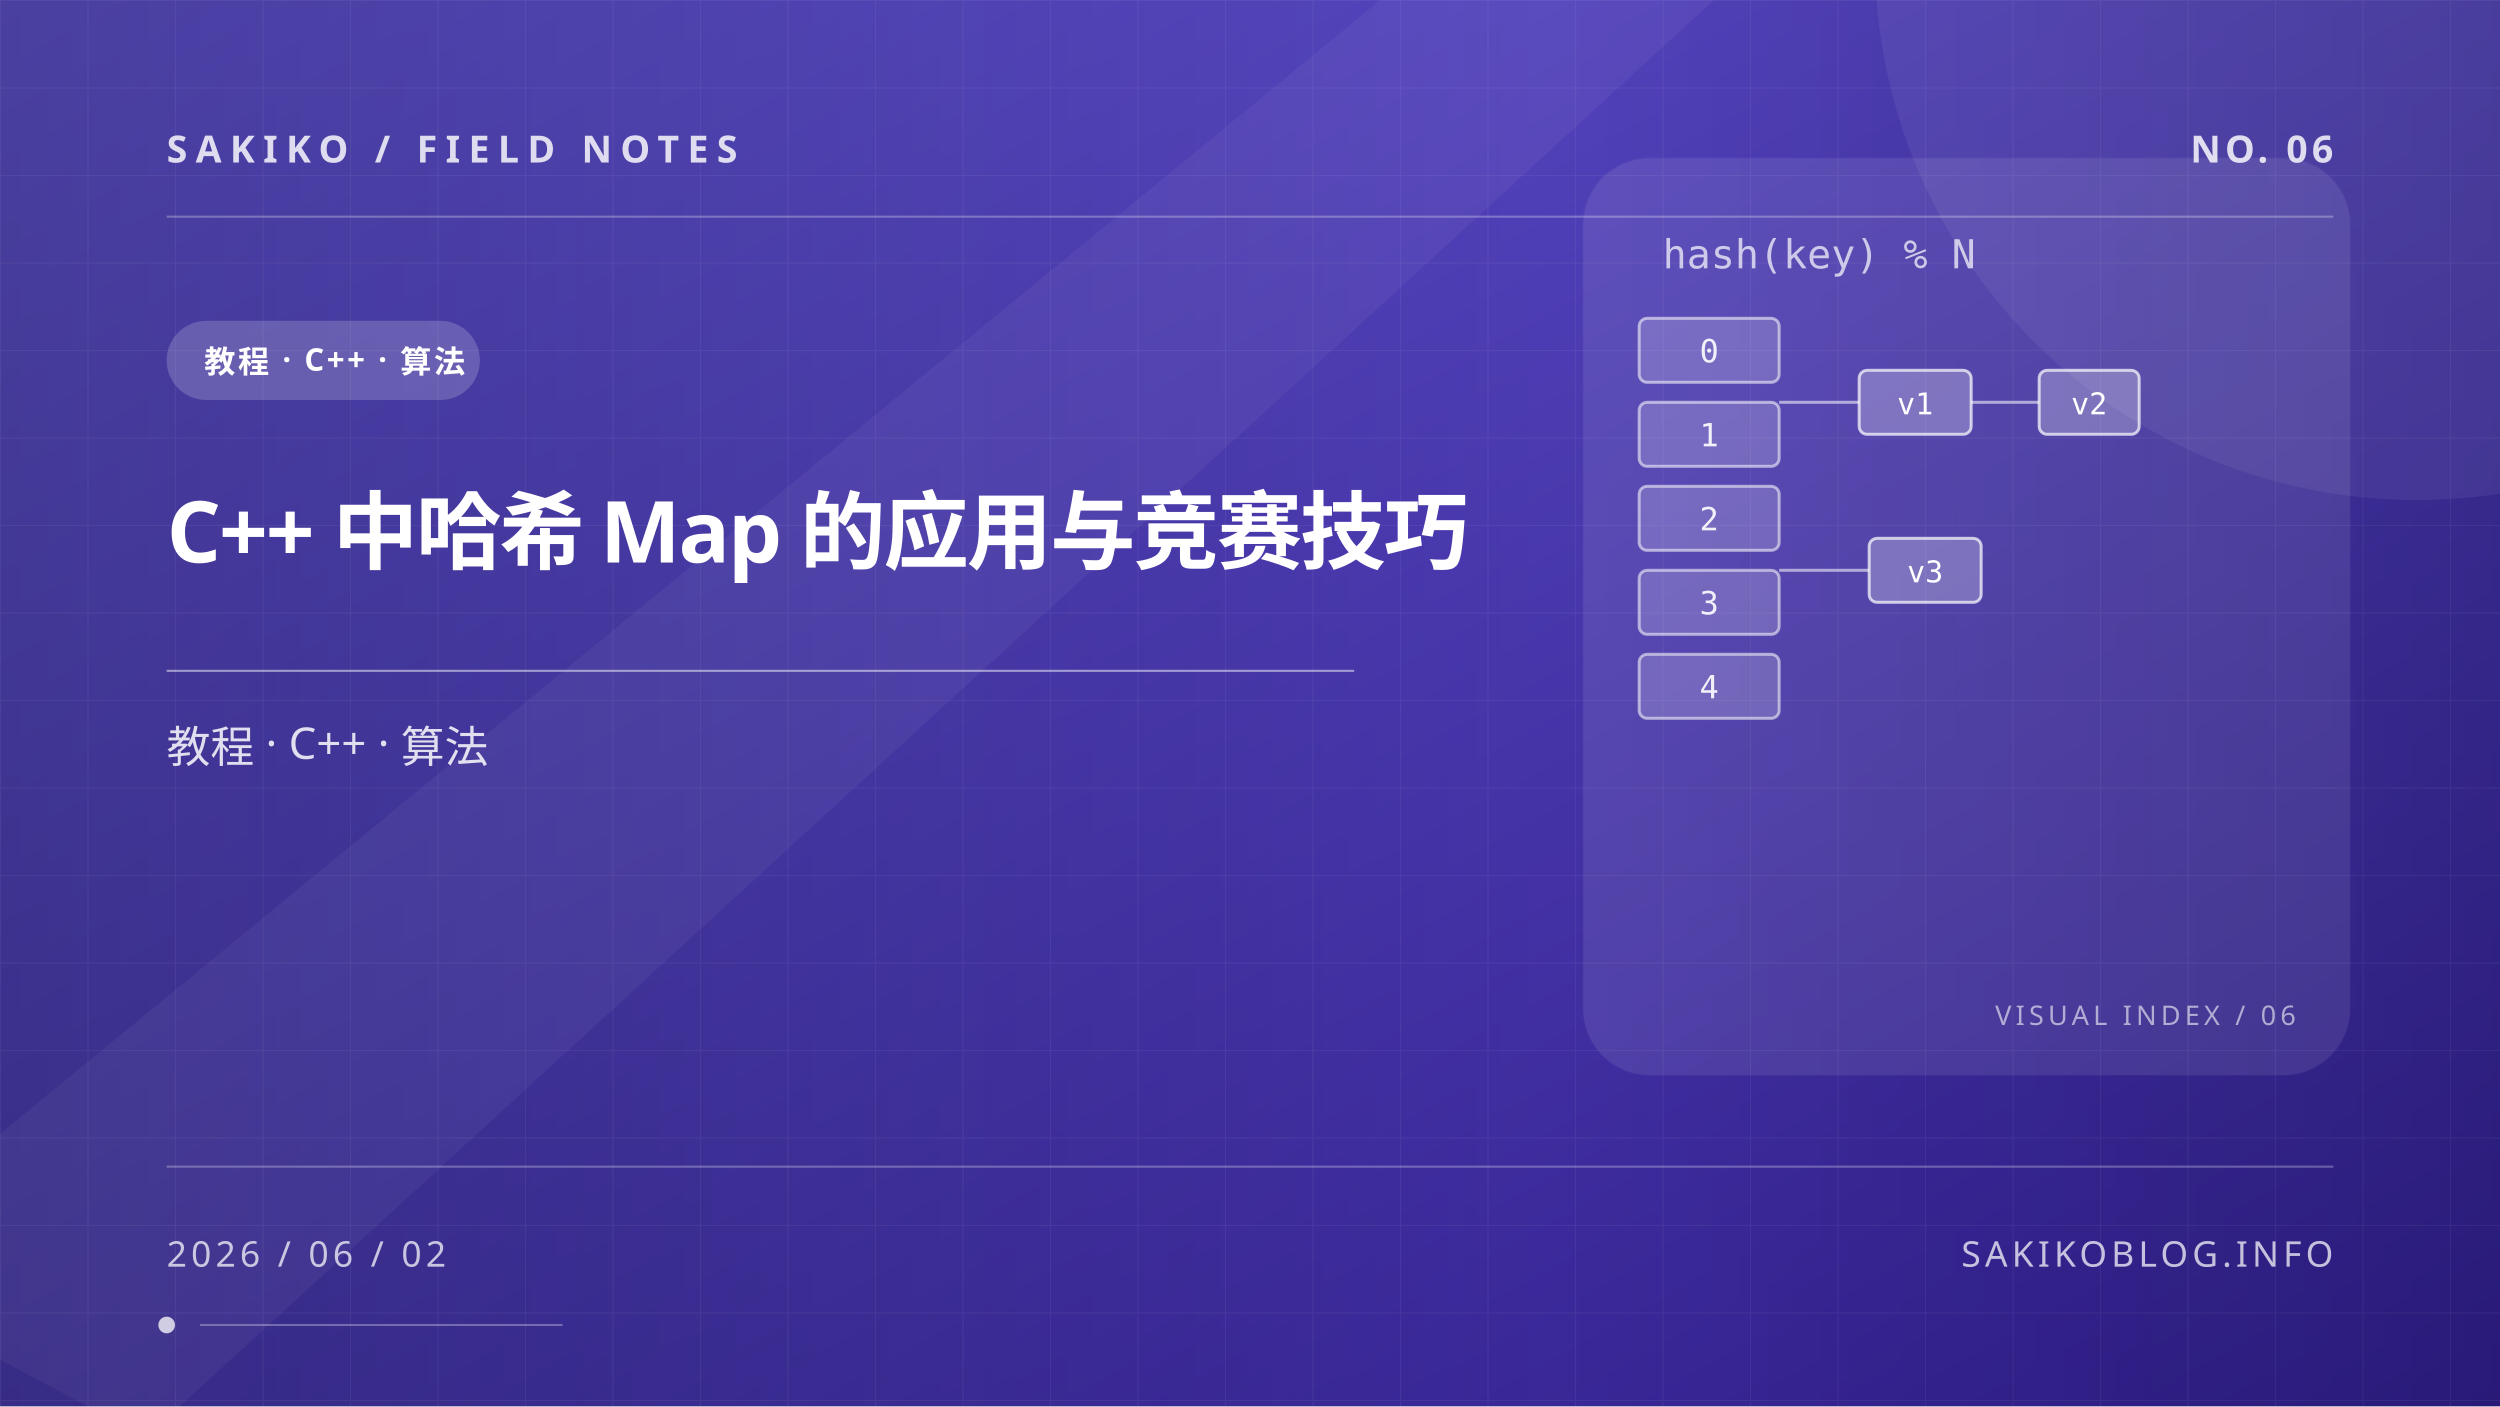
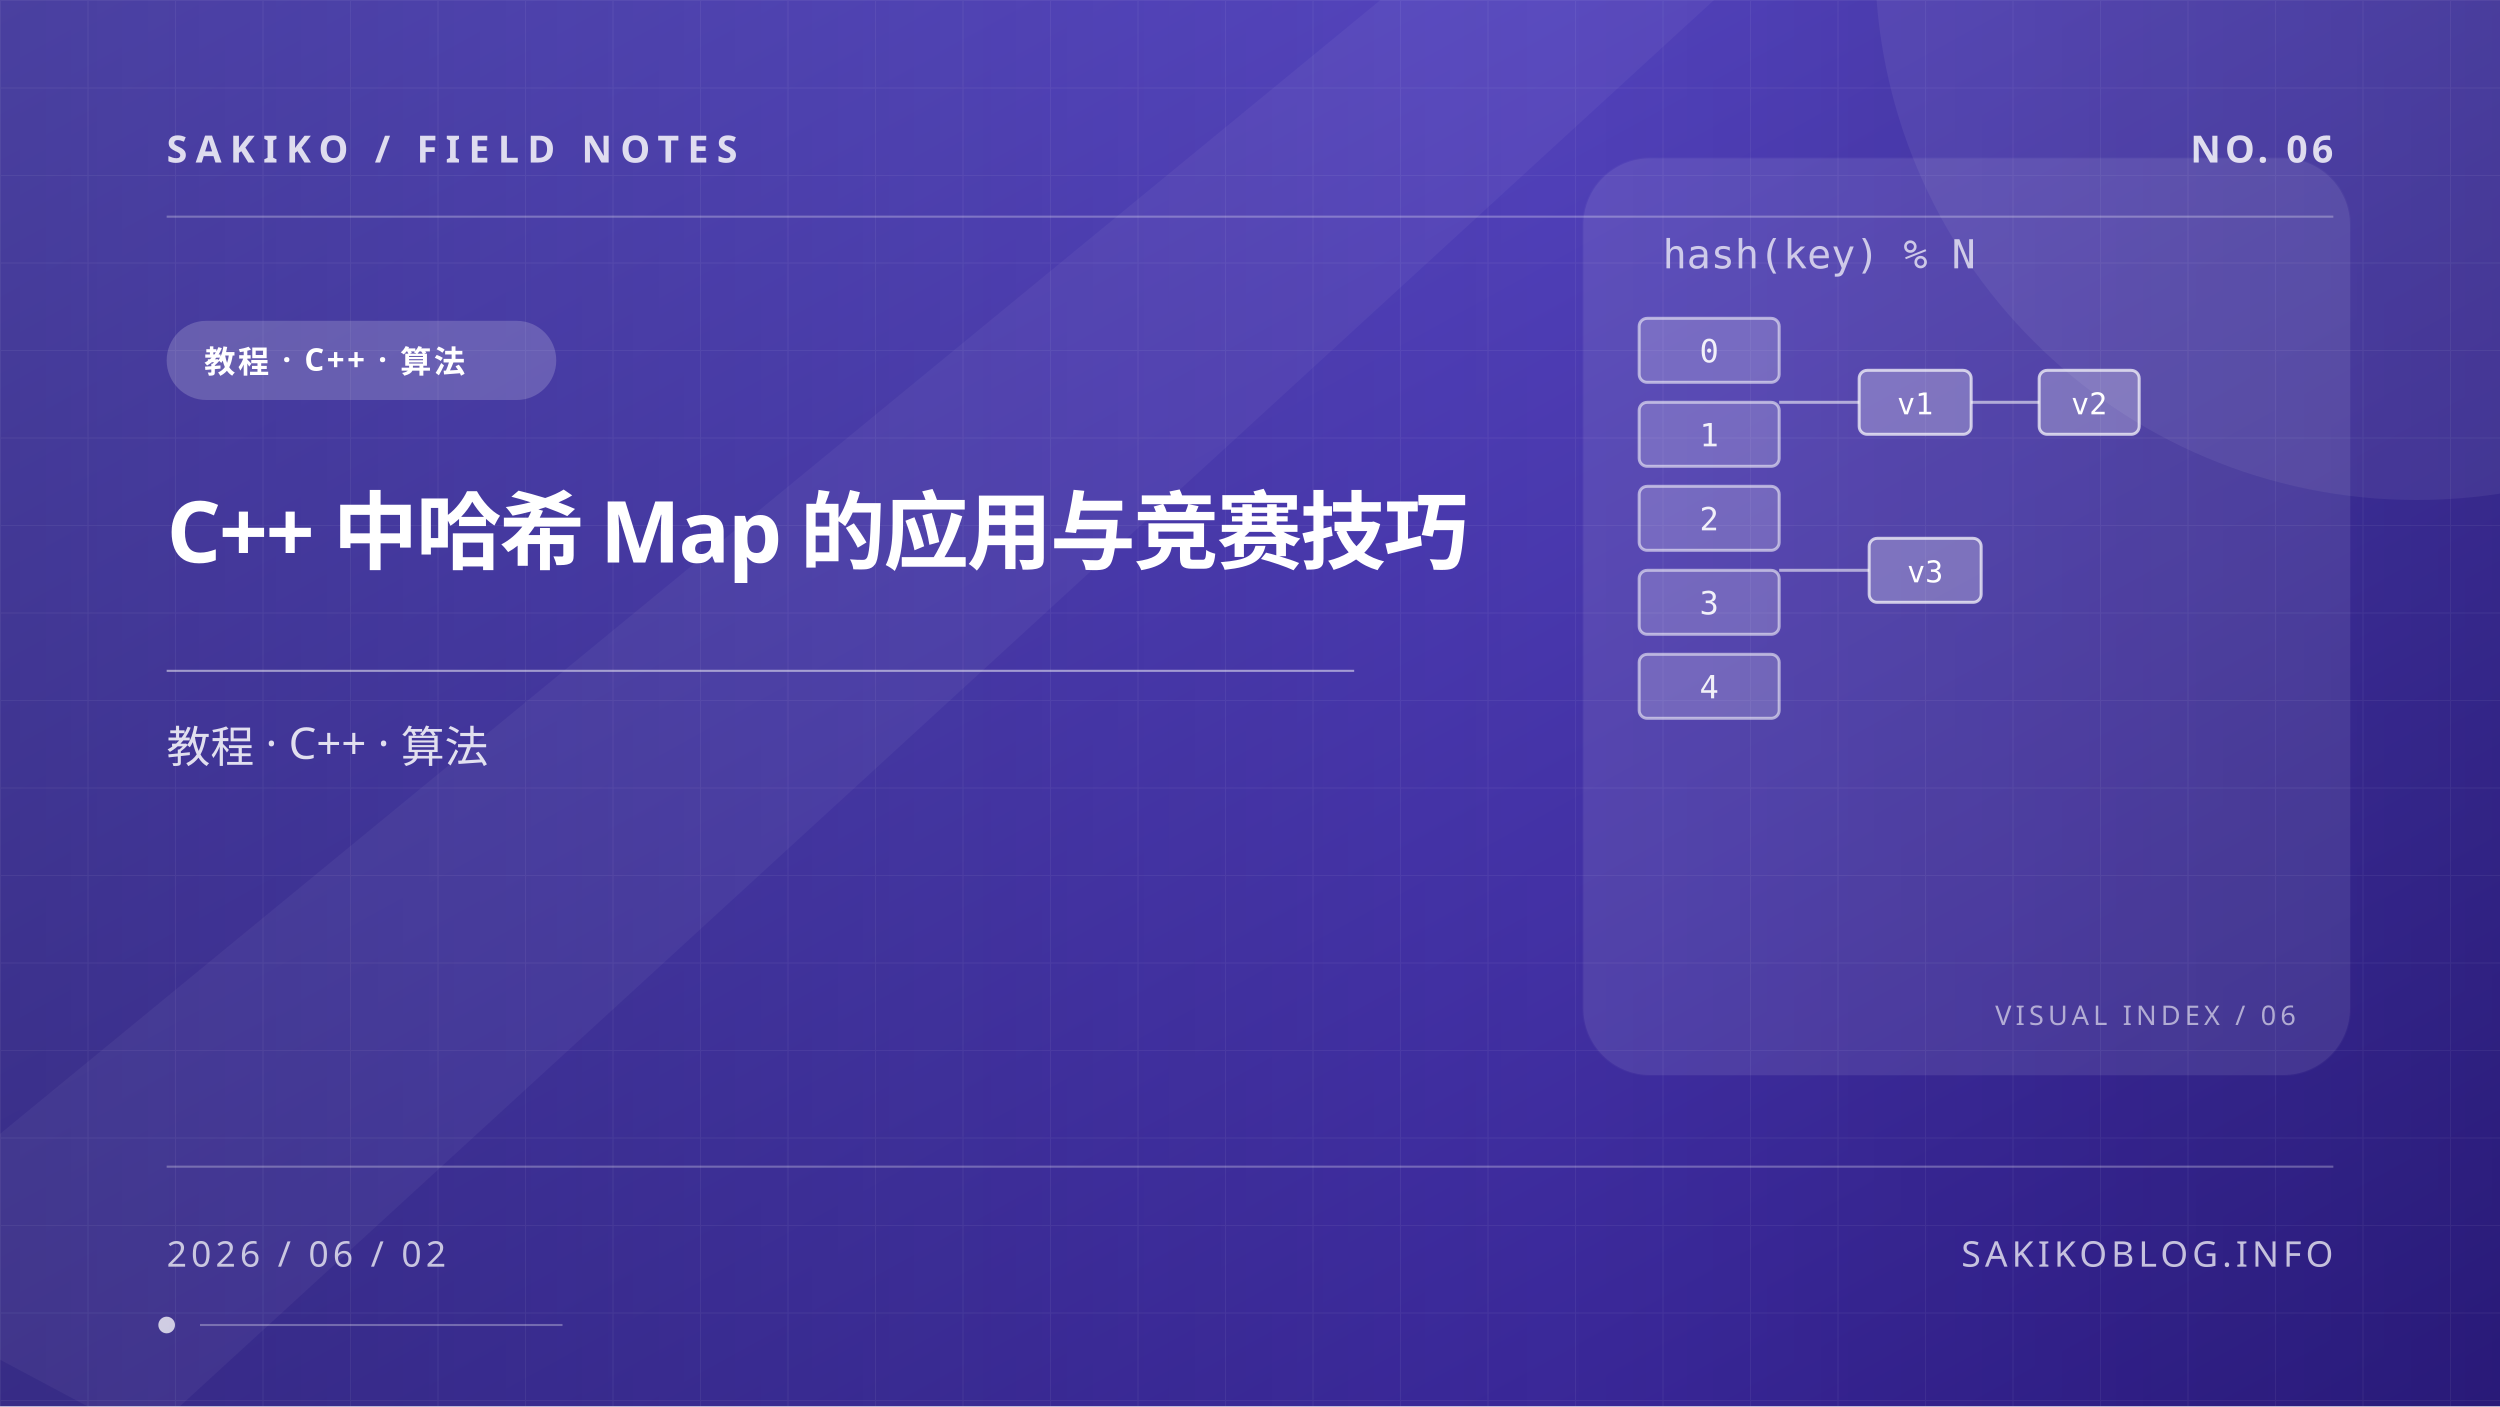
<svg xmlns="http://www.w3.org/2000/svg" viewBox="0 0 1200 675" width="1200" height="675" font-family="'Noto Sans SC','Microsoft YaHei','PingFang SC',sans-serif">
  <defs>
    <linearGradient id="bg" x1="0" y1="0" x2="1" y2="1">
      <stop offset="0" stop-color="#6c5ce7" />
      <stop offset="1" stop-color="#341f97" />
    </linearGradient>
    <linearGradient id="shade" x1="0" y1="0" x2="1" y2="0">
      <stop offset="0" stop-color="#050816" stop-opacity="0.34" />
      <stop offset="0.62" stop-color="#050816" stop-opacity="0.10" />
      <stop offset="1" stop-color="#050816" stop-opacity="0.24" />
    </linearGradient>
    <pattern id="grid" width="42" height="42" patternUnits="userSpaceOnUse">
      <path d="M 42 0 L 0 0 0 42" fill="none" stroke="#fff" stroke-opacity="0.055" stroke-width="1" />
    </pattern>
    <clipPath id="art-clip">
      <rect x="760" y="76" width="368" height="440" rx="32" />
    </clipPath>
  </defs>
  <rect width="1200" height="675" fill="url(#bg)" />
  <rect width="1200" height="675" fill="url(#shade)" />
  <rect width="1200" height="675" fill="url(#grid)" />
  <path d="M -80 610 L 760 -80 L 910 -80 L 70 690 Z" fill="#fff" opacity="0.045" />
  <circle cx="1160" cy="-20" r="260" fill="#fff" opacity="0.06" />
  <text x="80" y="78" font-size="18" font-weight="700" letter-spacing="4" fill="#fff" opacity="0.82">SAKIKO / FIELD NOTES</text>
  <text x="1120" y="78" font-size="18" font-weight="700" letter-spacing="2" text-anchor="end" fill="#fff" opacity="0.82">NO. 06</text>
  <line x1="80" y1="104" x2="1120" y2="104" stroke="#fff" stroke-opacity="0.28" />
  <g>
-     <rect x="80" y="154" width="150.35" height="38" rx="19" fill="#fff" opacity="0.18" />
+     <rect x="80" y="154" width="187" height="38" rx="19" fill="#fff" opacity="0.18" />
    <text x="98" y="179" font-size="15" font-weight="700" letter-spacing="1.2" fill="#fff">教程 · C++ · 算法</text>
  </g>
  <text font-size="41" font-weight="750" fill="#fff" letter-spacing="-1">
    <tspan x="80" y="270">C++ 中哈希 Map 的应用与竞赛技巧</tspan>
  </text>
  <line x1="80" y1="322" x2="650" y2="322" stroke="#fff" stroke-opacity="0.5" />
  <text x="80" y="366" font-size="21" fill="#fff" opacity="0.84">教程 · C++ · 算法</text>
  <rect x="760" y="76" width="368" height="440" rx="32" fill="#fff" opacity="0.09" stroke="#fff" stroke-opacity="0.28" />
  <g clip-path="url(#art-clip)" transform="translate(-10 28) scale(0.96)">
    <text x="920" y="105" font-size="20" fill="rgba(255,255,255,0.7)" font-family="'Fira Code',monospace" text-anchor="middle">hash(key) % N</text>
    <rect x="830" y="130" width="70" height="32" rx="4" fill="rgba(255,255,255,0.18)" stroke="rgba(255,255,255,0.55)" stroke-width="1.5" />
    <text x="865" y="152" font-size="16" fill="rgba(255,255,255,0.9)" font-family="'Fira Code',monospace" text-anchor="middle">0</text>
    <rect x="830" y="172" width="70" height="32" rx="4" fill="rgba(255,255,255,0.18)" stroke="rgba(255,255,255,0.55)" stroke-width="1.5" />
    <text x="865" y="194" font-size="16" fill="rgba(255,255,255,0.9)" font-family="'Fira Code',monospace" text-anchor="middle">1</text>
    <rect x="830" y="214" width="70" height="32" rx="4" fill="rgba(255,255,255,0.18)" stroke="rgba(255,255,255,0.55)" stroke-width="1.5" />
    <text x="865" y="236" font-size="16" fill="rgba(255,255,255,0.9)" font-family="'Fira Code',monospace" text-anchor="middle">2</text>
    <rect x="830" y="256" width="70" height="32" rx="4" fill="rgba(255,255,255,0.18)" stroke="rgba(255,255,255,0.55)" stroke-width="1.5" />
    <text x="865" y="278" font-size="16" fill="rgba(255,255,255,0.9)" font-family="'Fira Code',monospace" text-anchor="middle">3</text>
    <rect x="830" y="298" width="70" height="32" rx="4" fill="rgba(255,255,255,0.18)" stroke="rgba(255,255,255,0.55)" stroke-width="1.5" />
    <text x="865" y="320" font-size="16" fill="rgba(255,255,255,0.9)" font-family="'Fira Code',monospace" text-anchor="middle">4</text>
    <line x1="900" y1="172" x2="940" y2="172" stroke="rgba(255,255,255,0.55)" stroke-width="1.5" />
    <rect x="940" y="156" width="56" height="32" rx="4" fill="rgba(255,255,255,0.25)" stroke="rgba(255,255,255,0.7)" stroke-width="1.5" />
    <text x="968" y="178" font-size="15" fill="#fff" font-family="'Fira Code',monospace" text-anchor="middle">v1</text>
    <line x1="996" y1="172" x2="1030" y2="172" stroke="rgba(255,255,255,0.55)" stroke-width="1.5" />
    <rect x="1030" y="156" width="50" height="32" rx="4" fill="rgba(255,255,255,0.25)" stroke="rgba(255,255,255,0.7)" stroke-width="1.5" />
    <text x="1055" y="178" font-size="15" fill="#fff" font-family="'Fira Code',monospace" text-anchor="middle">v2</text>
    <line x1="900" y1="256" x2="945" y2="256" stroke="rgba(255,255,255,0.55)" stroke-width="1.5" />
    <rect x="945" y="240" width="56" height="32" rx="4" fill="rgba(255,255,255,0.25)" stroke="rgba(255,255,255,0.7)" stroke-width="1.5" />
    <text x="973" y="262" font-size="15" fill="#fff" font-family="'Fira Code',monospace" text-anchor="middle">v3</text>
  </g>
  <text x="1102" y="492" text-anchor="end" font-size="13" letter-spacing="2" fill="#fff" opacity="0.58">VISUAL INDEX / 06</text>
  <line x1="80" y1="560" x2="1120" y2="560" stroke="#fff" stroke-opacity="0.28" />
  <text x="80" y="608" font-size="17" letter-spacing="2" fill="#fff" opacity="0.72">2026 / 06 / 02</text>
  <text x="1120" y="608" text-anchor="end" font-size="17" letter-spacing="2" fill="#fff" opacity="0.72">SAKIKOBLOG.INFO</text>
  <circle cx="80" cy="636" r="4" fill="#fff" opacity="0.75" />
  <line x1="96" y1="636" x2="270" y2="636" stroke="#fff" stroke-opacity="0.3" />
</svg>
